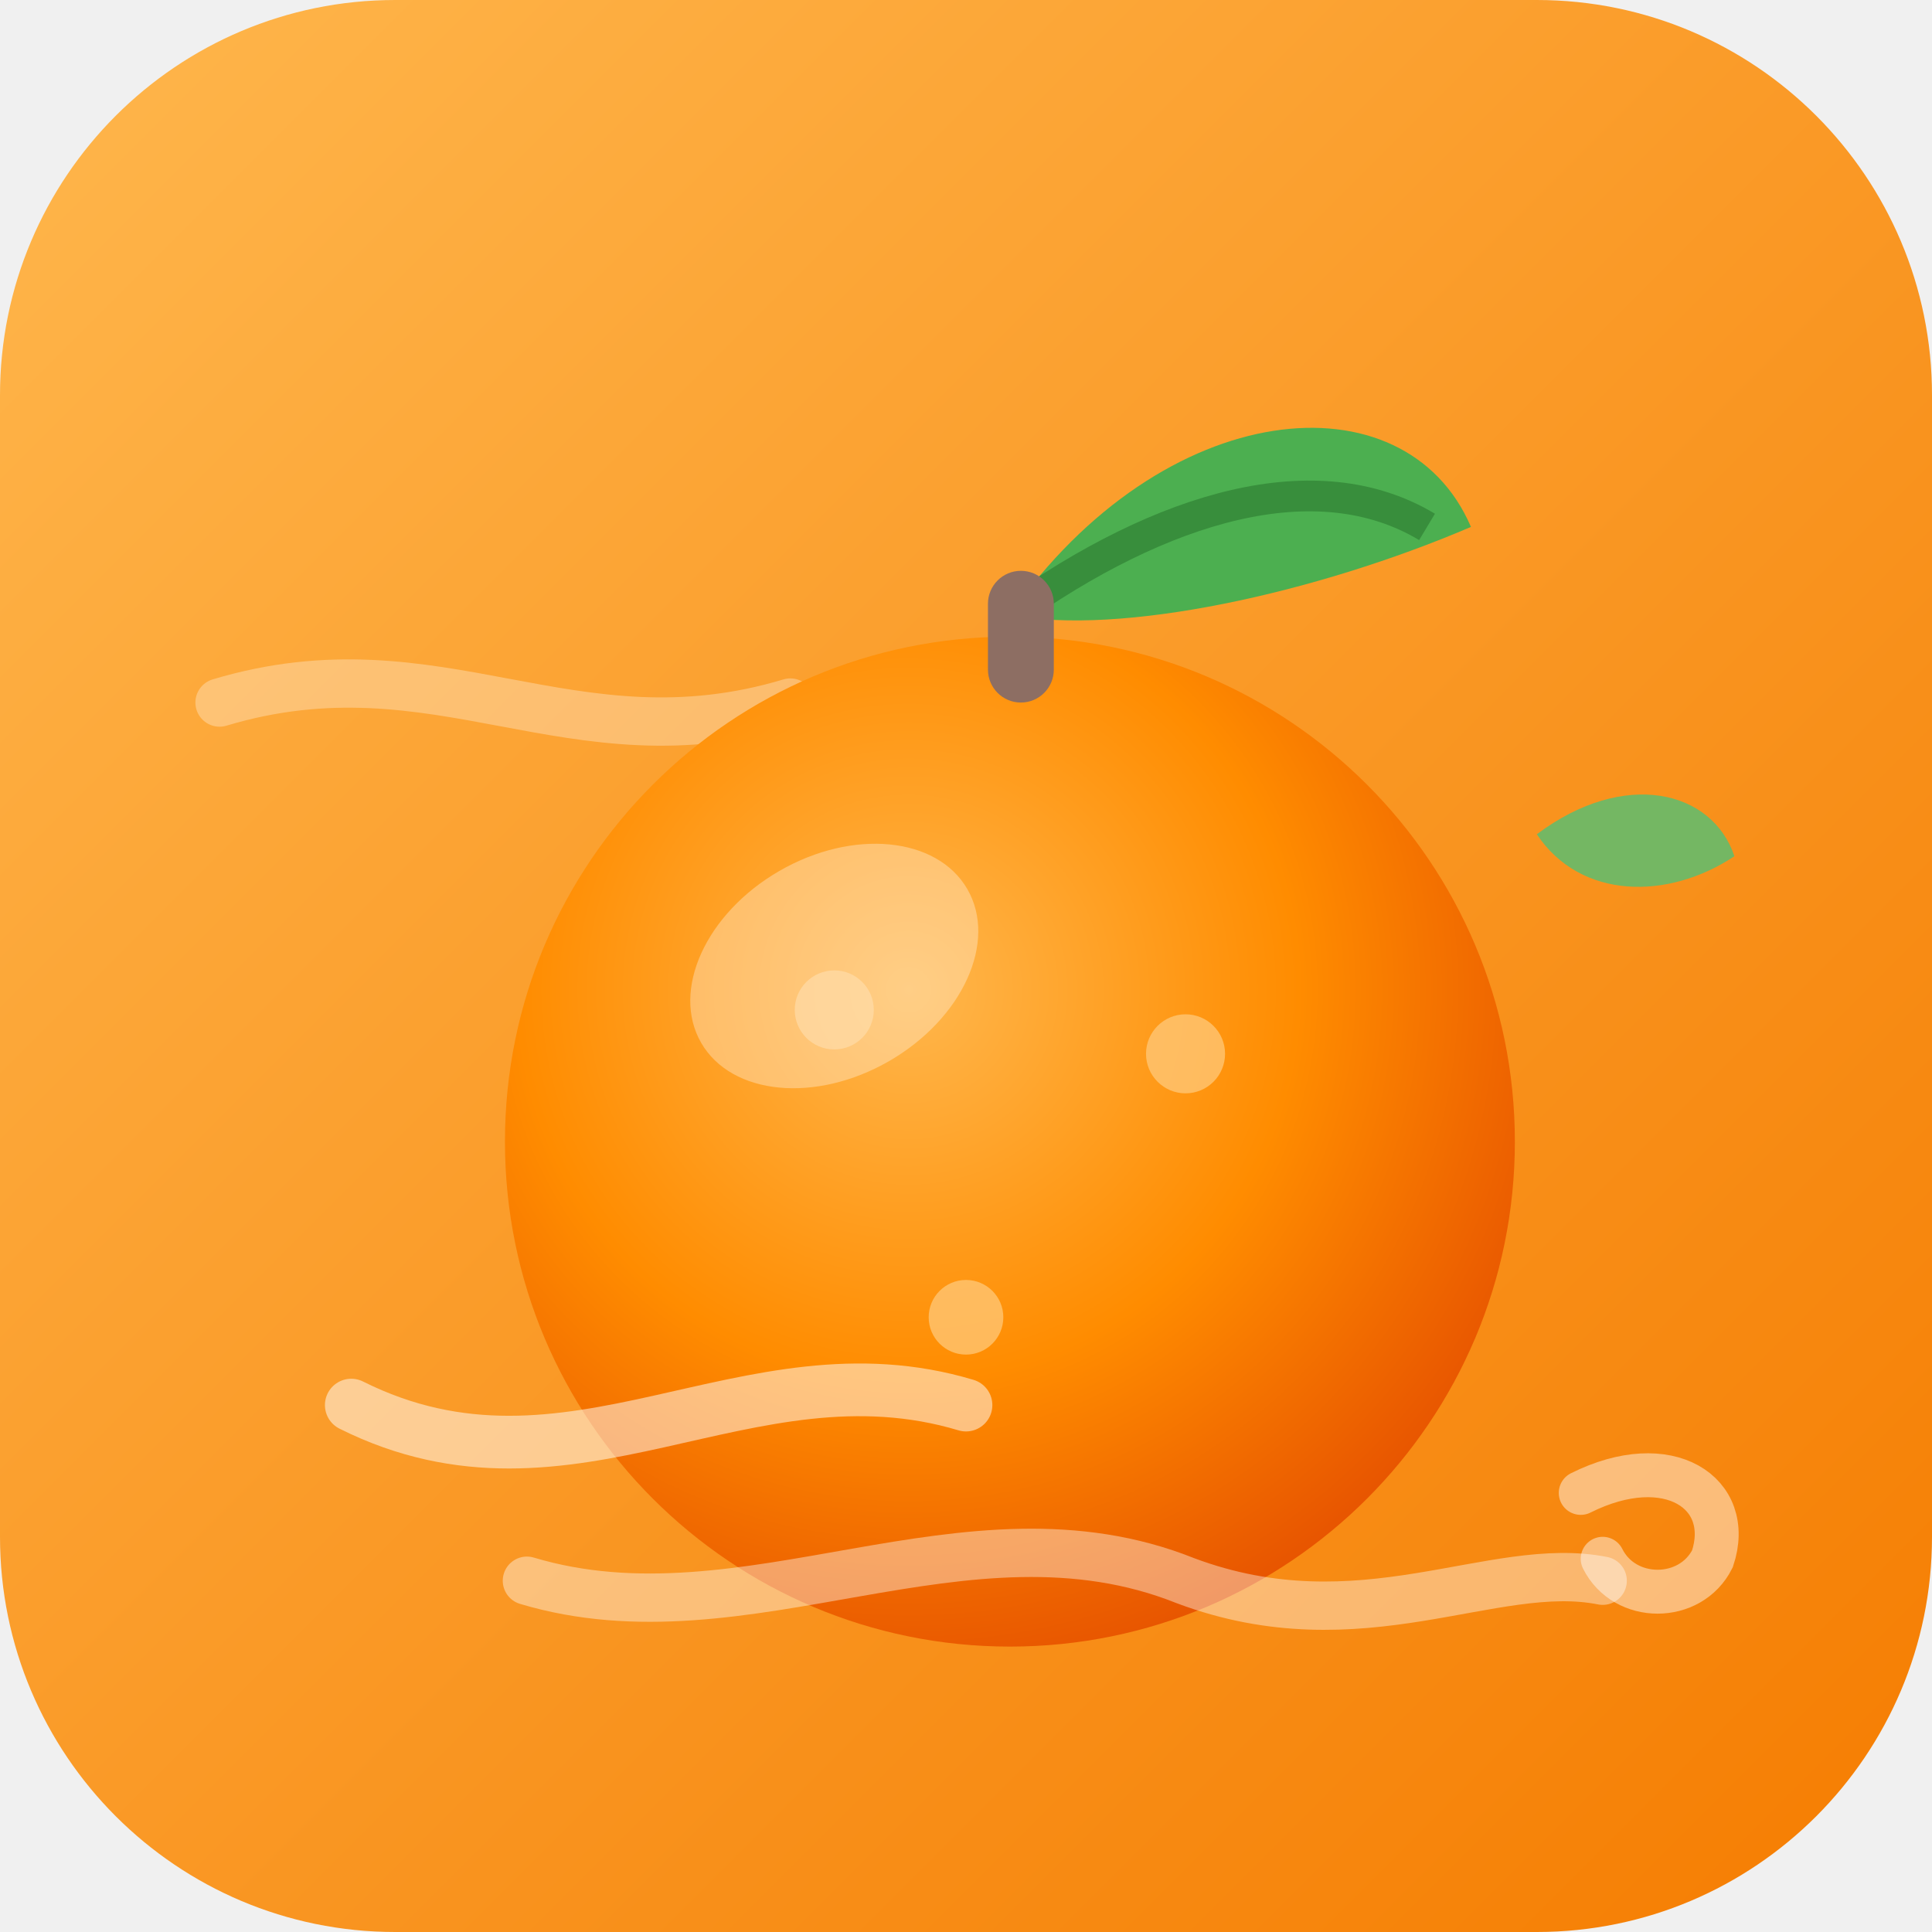
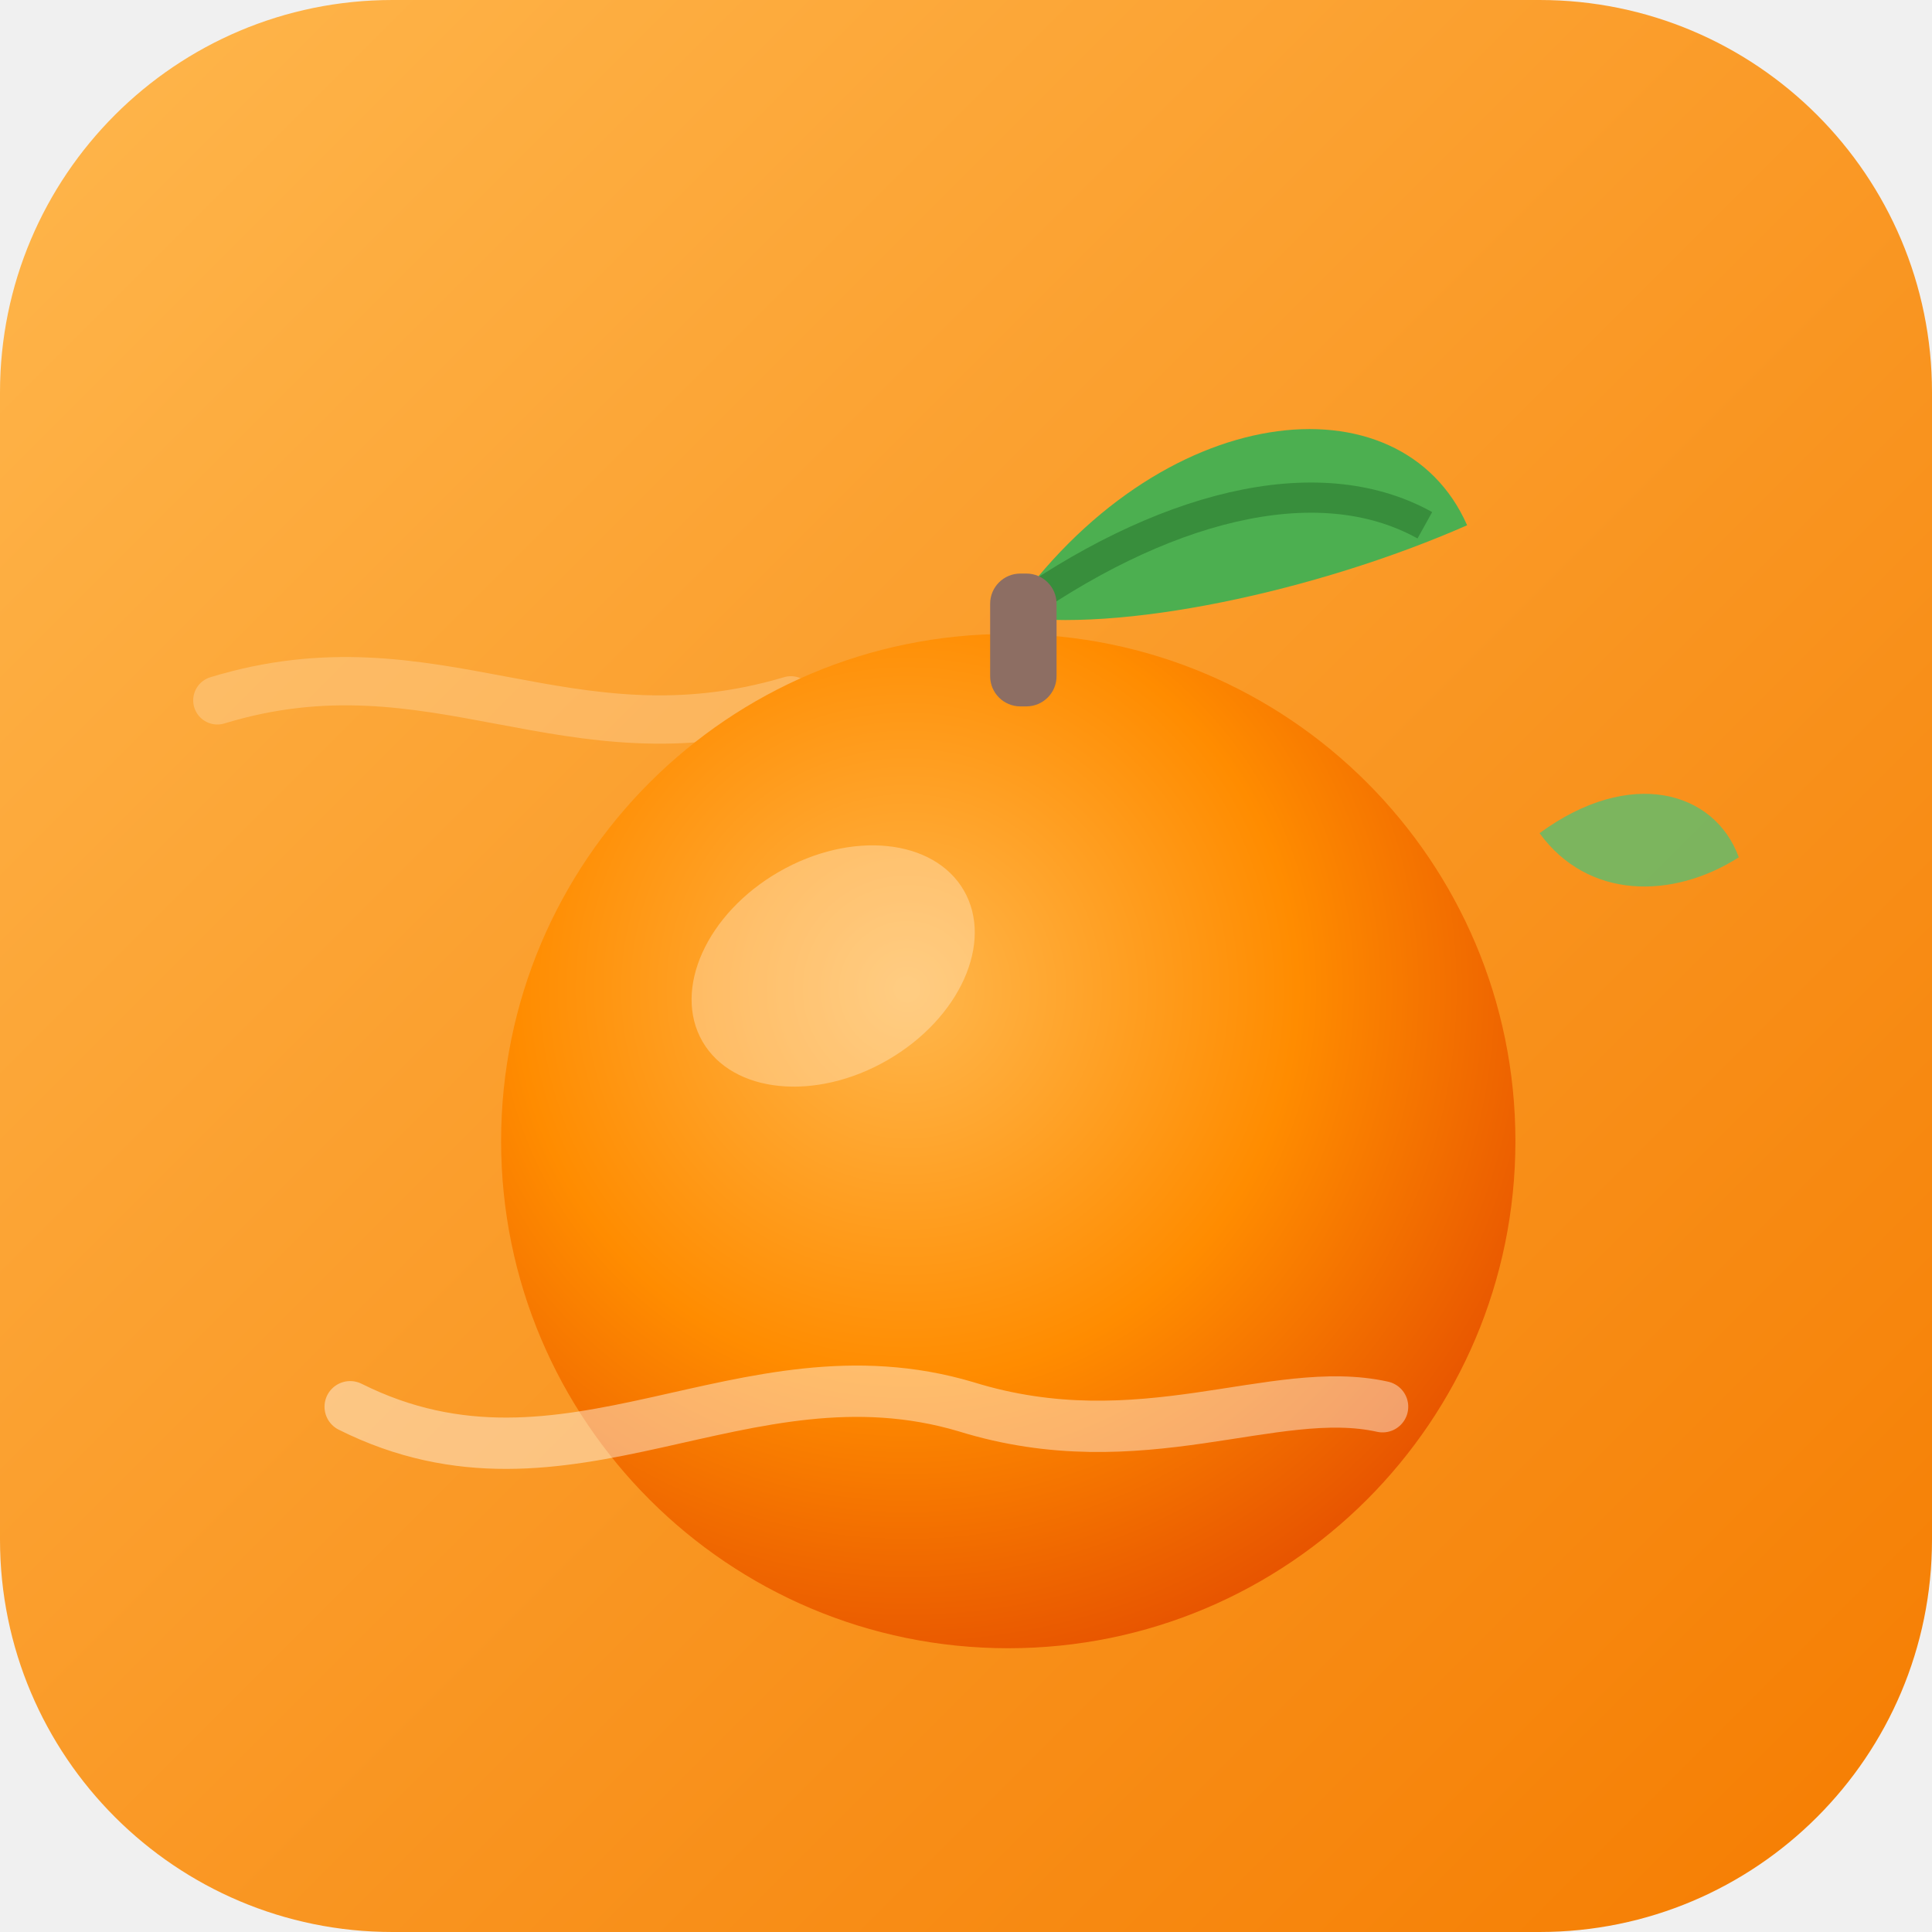
- <svg xmlns="http://www.w3.org/2000/svg" width="32" height="32" viewBox="0 0 88 88">
-   <rect x="0" y="0" width="88" height="88" rx="18" ry="18" fill="url(#bgGrad)" />
-   <path d="M10 32 C20 29, 26 35, 36 32" stroke="#FFFFFF" stroke-width="2.2" fill="none" opacity="0.30" stroke-linecap="round" />
-   <circle cx="46" cy="52" r="23" fill="url(#orangeGrad)" />
-   <circle cx="38" cy="46" r="1.8" fill="#FFCC80" opacity="0.7" />
-   <circle cx="54" cy="48" r="1.8" fill="#FFCC80" opacity="0.7" />
-   <circle cx="44" cy="60" r="1.7" fill="#FFCC80" opacity="0.7" />
-   <ellipse cx="38" cy="44" rx="7" ry="5" fill="#FFFFFF" opacity="0.32" transform="rotate(-30 38 44)" />
-   <path d="M46 28 C53 18, 64 17, 67 24 C60 27, 51 29, 46 28 Z" fill="#4CAF50" />
-   <path d="M46 28 C53 23, 60 21, 65 24" stroke="#388E3C" stroke-width="1.4" fill="none" />
-   <rect x="45" y="26" width="3" height="6" rx="1.5" fill="#8D6E63" />
-   <path d="M70 38 C74 35, 78 36, 79 39 C76 41, 72 41, 70 38 Z" fill="#66BB6A" opacity="0.9" />
-   <path d="M16 64 C26 69, 34 61, 44 64" stroke="#FFFFFF" stroke-width="2.4" fill="none" opacity="0.50" stroke-linecap="round" />
-   <path d="M24 72 C34 75, 44 68, 54 72 C62 75, 68 71, 73 72" stroke="#FFFFFF" stroke-width="2.2" fill="none" opacity="0.40" stroke-linecap="round" />
-   <path d="M72 68 C76 66, 79 68, 78 71 C77 73, 74 73, 73 71" stroke="#FFFFFF" stroke-width="2" fill="none" opacity="0.45" stroke-linecap="round" />
+ <svg xmlns="http://www.w3.org/2000/svg" viewBox="0 0 32 32">
  <defs>
-     <linearGradient id="bgGrad" x1="0" y1="0" x2="1" y2="1">
-       <stop offset="0%" stop-color="#FFB74D" />
-       <stop offset="100%" stop-color="#F57C00" />
+     <linearGradient id="a" x1="0" y1="0" x2="1" y2="1">
+       <stop offset="0" stop-color="#FFB74D" />
+       <stop offset="1" stop-color="#F57C00" />
    </linearGradient>
-     <radialGradient id="orangeGrad" cx="40%" cy="35%" r="70%">
-       <stop offset="0%" stop-color="#FFB74D" />
-       <stop offset="55%" stop-color="#FF8C00" />
-       <stop offset="100%" stop-color="#E65100" />
+     <radialGradient id="b" cx="40%" cy="35%" r="70%">
+       <stop offset="0" stop-color="#FFB74D" />
+       <stop offset=".55" stop-color="#FF8C00" />
+       <stop offset="1" stop-color="#E65100" />
    </radialGradient>
  </defs>
+   <rect width="32" height="32" rx="6.5" fill="url(#a)" />
+   <path d="M3.6 11.6c3.6-1.1 5.8 1.1 9.5 0" stroke="#fff" stroke-width=".8" fill="none" opacity=".22" stroke-linecap="round" />
+   <circle cx="16.7" cy="18.9" r="8.4" fill="url(#b)" />
+   <ellipse cx="13.8" cy="16" rx="2.5" ry="1.8" fill="#fff" opacity=".3" transform="rotate(-30 13.8 16)" />
+   <path d="M16.7 10.2c2.5-3.6 6.5-4 7.6-1.5-2.5 1.1-5.8 1.8-7.6 1.5Z" fill="#4CAF50" />
+   <path d="M16.7 10.2c2.5-1.8 5.1-2.5 6.9-1.5" stroke="#388E3C" stroke-width=".5" fill="none" />
+   <rect x="16.4" y="9.5" width="1.1" height="2.2" rx=".5" fill="#8D6E63" />
+   <path d="M25.5 13.8c1.5-1.1 2.9-.7 3.3.4-1.1.7-2.5.7-3.3-.4Z" fill="#66BB6A" opacity=".85" />
+   <path d="M5.8 23.3c3.6 1.8 6.5-1.1 10.2 0 2.9.9 5.1-.4 6.9 0" stroke="#fff" stroke-width=".85" fill="none" opacity=".42" stroke-linecap="round" />
</svg>
